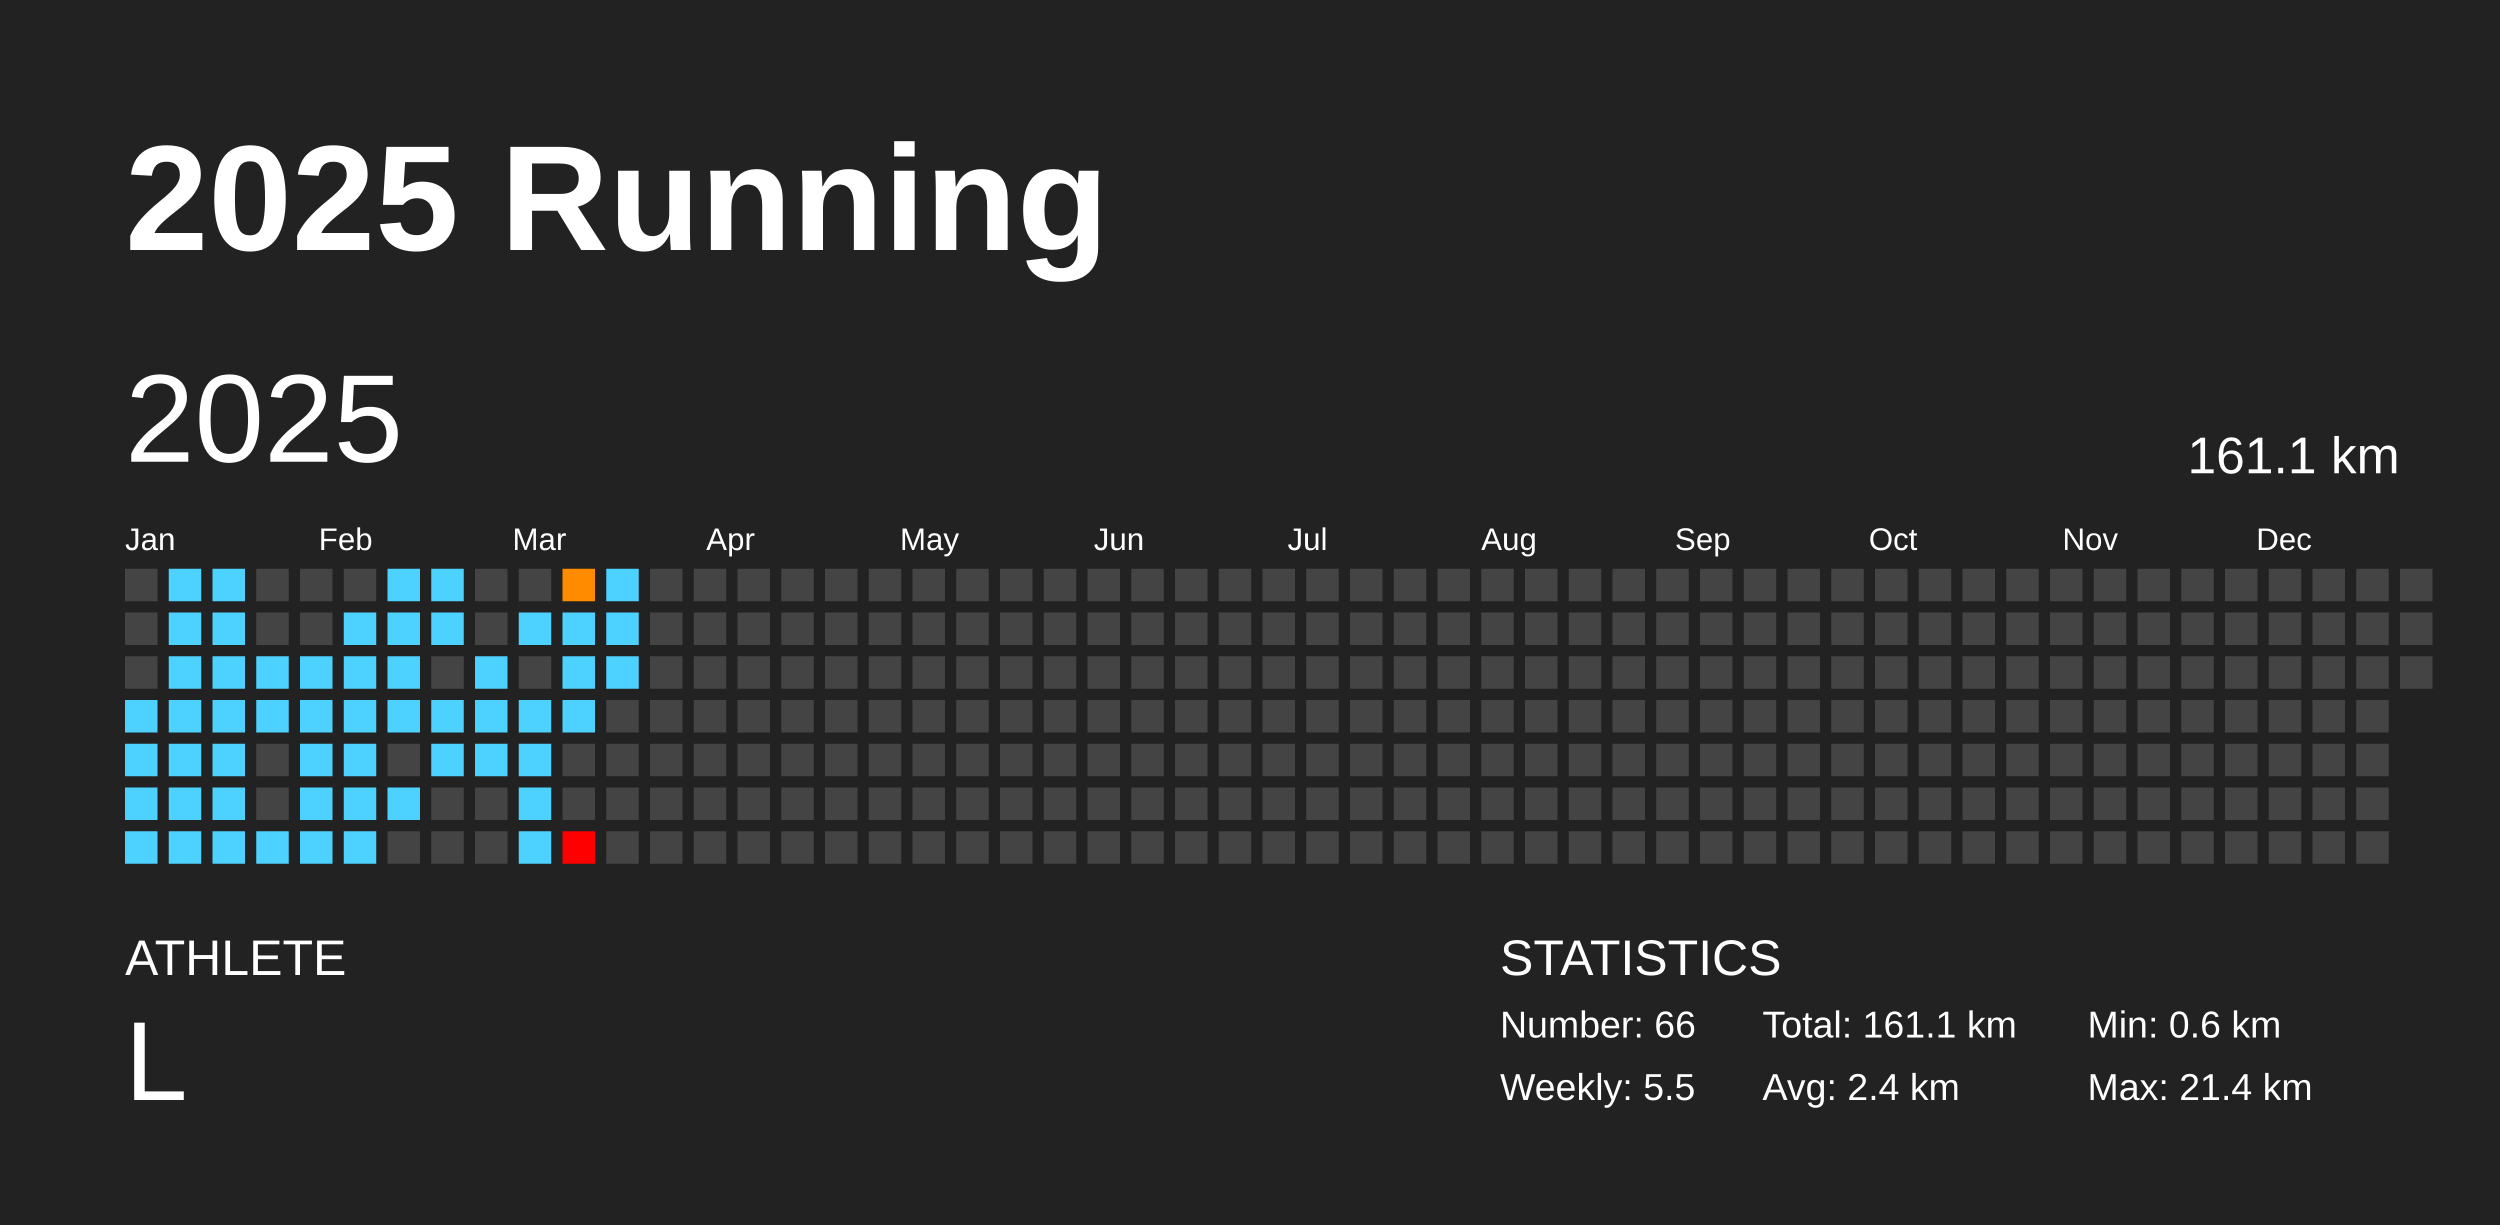
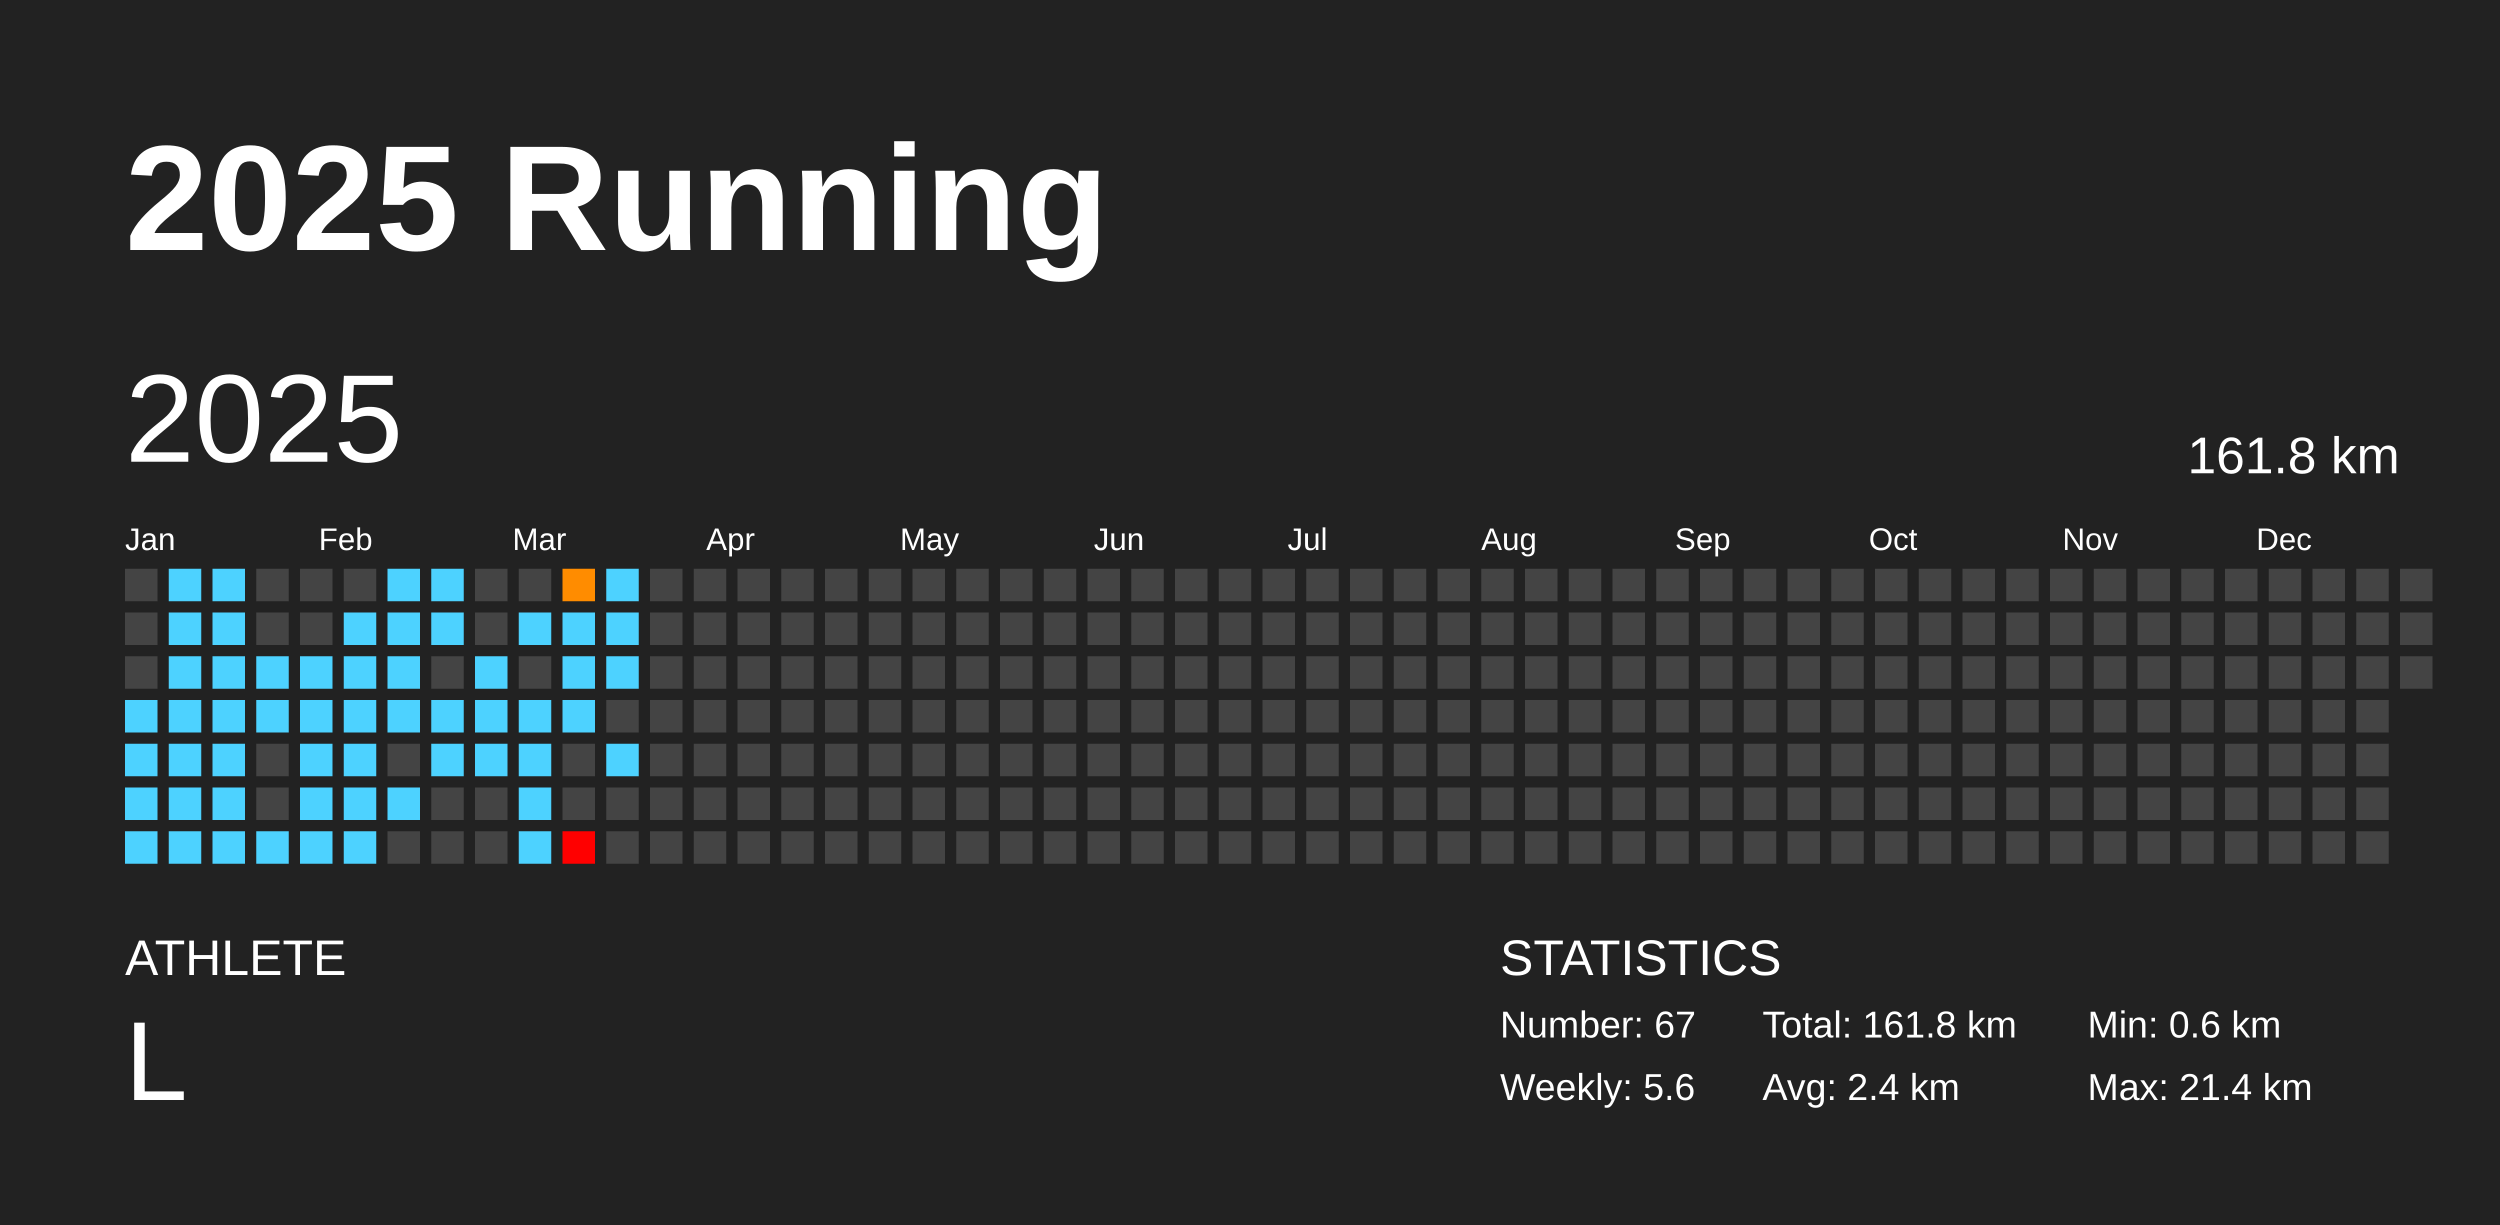
<svg xmlns="http://www.w3.org/2000/svg" baseProfile="full" height="98mm" version="1.1" viewBox="0,0,200,98" width="200mm">
  <defs />
  <rect fill="#222222" height="98" width="200" x="0" y="0" />
  <text fill="#FFFFFF" style="font-size:12px; font-family:Arial; font-weight:bold;" x="10" y="20">2025 Running</text>
  <text fill="#FFFFFF" style="font-size:4px; font-family:Arial" x="10" y="78">ATHLETE</text>
  <text fill="#FFFFFF" style="font-size:9px; font-family:Arial" x="10" y="88">L</text>
  <text fill="#FFFFFF" style="font-size:4px; font-family:Arial" x="120" y="78">STATISTICS</text>
-   <text fill="#FFFFFF" style="font-size:3px; font-family:Arial" x="120" y="83">Number: 66</text>
-   <text fill="#FFFFFF" style="font-size:3px; font-family:Arial" x="120" y="88">Weekly: 5.5</text>
-   <text fill="#FFFFFF" style="font-size:3px; font-family:Arial" x="141" y="83">Total: 161.1 km</text>
+   <text fill="#FFFFFF" style="font-size:3px; font-family:Arial" x="120" y="83">Number: 67</text>
+   <text fill="#FFFFFF" style="font-size:3px; font-family:Arial" x="120" y="88">Weekly: 5.6</text>
+   <text fill="#FFFFFF" style="font-size:3px; font-family:Arial" x="141" y="83">Total: 161.8 km</text>
  <text fill="#FFFFFF" style="font-size:3px; font-family:Arial" x="141" y="88">Avg: 2.4 km</text>
  <text fill="#FFFFFF" style="font-size:3px; font-family:Arial" x="167" y="83">Min: 0.6 km</text>
  <text fill="#FFFFFF" style="font-size:3px; font-family:Arial" x="167" y="88">Max: 21.4 km</text>
  <text dominant-baseline="hanging" fill="#FFFFFF" style="font-size:10.0px; font-family:Arial;" x="10" y="30">2025</text>
-   <text dominant-baseline="hanging" fill="#FFFFFF" style="font-size:4.125px; font-family:Arial;" x="175" y="35">161.1 km</text>
+   <text dominant-baseline="hanging" fill="#FFFFFF" style="font-size:4.125px; font-family:Arial;" x="175" y="35">161.8 km</text>
  <text fill="#FFFFFF" style="font-size:2.5px; font-family:Arial" x="10.0" y="44">Jan</text>
  <text fill="#FFFFFF" style="font-size:2.5px; font-family:Arial" x="25.5" y="44">Feb</text>
  <text fill="#FFFFFF" style="font-size:2.5px; font-family:Arial" x="41.0" y="44">Mar</text>
  <text fill="#FFFFFF" style="font-size:2.5px; font-family:Arial" x="56.5" y="44">Apr</text>
  <text fill="#FFFFFF" style="font-size:2.5px; font-family:Arial" x="72.0" y="44">May</text>
  <text fill="#FFFFFF" style="font-size:2.5px; font-family:Arial" x="87.5" y="44">Jun</text>
  <text fill="#FFFFFF" style="font-size:2.5px; font-family:Arial" x="103.0" y="44">Jul</text>
  <text fill="#FFFFFF" style="font-size:2.5px; font-family:Arial" x="118.5" y="44">Aug</text>
  <text fill="#FFFFFF" style="font-size:2.5px; font-family:Arial" x="134.0" y="44">Sep</text>
  <text fill="#FFFFFF" style="font-size:2.5px; font-family:Arial" x="149.5" y="44">Oct</text>
  <text fill="#FFFFFF" style="font-size:2.5px; font-family:Arial" x="165.0" y="44">Nov</text>
  <text fill="#FFFFFF" style="font-size:2.5px; font-family:Arial" x="180.5" y="44">Dec</text>
  <rect fill="#444444" height="2.6" width="2.6" x="10.0" y="45.5" />
  <rect fill="#444444" height="2.6" width="2.6" x="10.0" y="49.0" />
  <rect fill="#444444" height="2.6" width="2.6" x="10.0" y="52.5" />
  <rect fill="#4dd2ff" height="2.6" width="2.6" x="10.0" y="56.0" />
  <rect fill="#4dd2ff" height="2.6" width="2.6" x="10.0" y="59.5" />
  <rect fill="#4dd2ff" height="2.6" width="2.6" x="10.0" y="63.0" />
  <rect fill="#4dd2ff" height="2.6" width="2.6" x="10.0" y="66.5" />
  <rect fill="#4dd2ff" height="2.6" width="2.6" x="13.5" y="45.5" />
  <rect fill="#4dd2ff" height="2.6" width="2.6" x="13.5" y="49.0" />
  <rect fill="#4dd2ff" height="2.6" width="2.6" x="13.5" y="52.5" />
  <rect fill="#4dd2ff" height="2.6" width="2.6" x="13.5" y="56.0" />
  <rect fill="#4dd2ff" height="2.6" width="2.6" x="13.5" y="59.5" />
  <rect fill="#4dd2ff" height="2.6" width="2.6" x="13.5" y="63.0" />
  <rect fill="#4dd2ff" height="2.6" width="2.6" x="13.5" y="66.5" />
  <rect fill="#4dd2ff" height="2.6" width="2.6" x="17.0" y="45.5" />
  <rect fill="#4dd2ff" height="2.6" width="2.6" x="17.0" y="49.0" />
  <rect fill="#4dd2ff" height="2.6" width="2.6" x="17.0" y="52.5" />
  <rect fill="#4dd2ff" height="2.6" width="2.6" x="17.0" y="56.0" />
  <rect fill="#4dd2ff" height="2.6" width="2.6" x="17.0" y="59.5" />
  <rect fill="#4dd2ff" height="2.6" width="2.6" x="17.0" y="63.0" />
  <rect fill="#4dd2ff" height="2.6" width="2.6" x="17.0" y="66.5" />
  <rect fill="#444444" height="2.6" width="2.6" x="20.5" y="45.5" />
  <rect fill="#444444" height="2.6" width="2.6" x="20.5" y="49.0" />
  <rect fill="#4dd2ff" height="2.6" width="2.6" x="20.5" y="52.5" />
  <rect fill="#4dd2ff" height="2.6" width="2.6" x="20.5" y="56.0" />
  <rect fill="#444444" height="2.6" width="2.6" x="20.5" y="59.5" />
  <rect fill="#444444" height="2.6" width="2.6" x="20.5" y="63.0" />
  <rect fill="#4dd2ff" height="2.6" width="2.6" x="20.5" y="66.5" />
  <rect fill="#444444" height="2.6" width="2.6" x="24.0" y="45.5" />
  <rect fill="#444444" height="2.6" width="2.6" x="24.0" y="49.0" />
  <rect fill="#4dd2ff" height="2.6" width="2.6" x="24.0" y="52.5" />
  <rect fill="#4dd2ff" height="2.6" width="2.6" x="24.0" y="56.0" />
  <rect fill="#4dd2ff" height="2.6" width="2.6" x="24.0" y="59.5" />
  <rect fill="#4dd2ff" height="2.6" width="2.6" x="24.0" y="63.0" />
  <rect fill="#4dd2ff" height="2.6" width="2.6" x="24.0" y="66.5" />
  <rect fill="#444444" height="2.6" width="2.6" x="27.5" y="45.5" />
  <rect fill="#4dd2ff" height="2.6" width="2.6" x="27.5" y="49.0" />
  <rect fill="#4dd2ff" height="2.6" width="2.6" x="27.5" y="52.5" />
  <rect fill="#4dd2ff" height="2.6" width="2.6" x="27.5" y="56.0" />
  <rect fill="#4dd2ff" height="2.6" width="2.6" x="27.5" y="59.5" />
  <rect fill="#4dd2ff" height="2.6" width="2.6" x="27.5" y="63.0" />
  <rect fill="#4dd2ff" height="2.6" width="2.6" x="27.5" y="66.5" />
  <rect fill="#4dd2ff" height="2.6" width="2.6" x="31.0" y="45.5" />
  <rect fill="#4dd2ff" height="2.6" width="2.6" x="31.0" y="49.0" />
  <rect fill="#4dd2ff" height="2.6" width="2.6" x="31.0" y="52.5" />
  <rect fill="#4dd2ff" height="2.6" width="2.6" x="31.0" y="56.0" />
  <rect fill="#444444" height="2.6" width="2.6" x="31.0" y="59.5" />
  <rect fill="#4dd2ff" height="2.6" width="2.6" x="31.0" y="63.0" />
  <rect fill="#444444" height="2.6" width="2.6" x="31.0" y="66.5" />
  <rect fill="#4dd2ff" height="2.6" width="2.6" x="34.5" y="45.5" />
  <rect fill="#4dd2ff" height="2.6" width="2.6" x="34.5" y="49.0" />
  <rect fill="#444444" height="2.6" width="2.6" x="34.5" y="52.5" />
  <rect fill="#4dd2ff" height="2.6" width="2.6" x="34.5" y="56.0" />
  <rect fill="#4dd2ff" height="2.6" width="2.6" x="34.5" y="59.5" />
  <rect fill="#444444" height="2.6" width="2.6" x="34.5" y="63.0" />
  <rect fill="#444444" height="2.6" width="2.6" x="34.5" y="66.5" />
  <rect fill="#444444" height="2.6" width="2.6" x="38.0" y="45.5" />
  <rect fill="#444444" height="2.6" width="2.6" x="38.0" y="49.0" />
  <rect fill="#4dd2ff" height="2.6" width="2.6" x="38.0" y="52.5" />
  <rect fill="#4dd2ff" height="2.6" width="2.6" x="38.0" y="56.0" />
  <rect fill="#4dd2ff" height="2.6" width="2.6" x="38.0" y="59.5" />
  <rect fill="#444444" height="2.6" width="2.6" x="38.0" y="63.0" />
  <rect fill="#444444" height="2.6" width="2.6" x="38.0" y="66.5" />
  <rect fill="#444444" height="2.6" width="2.6" x="41.5" y="45.5" />
  <rect fill="#4dd2ff" height="2.6" width="2.6" x="41.5" y="49.0" />
  <rect fill="#444444" height="2.6" width="2.6" x="41.5" y="52.5" />
  <rect fill="#4dd2ff" height="2.6" width="2.6" x="41.5" y="56.0" />
  <rect fill="#4dd2ff" height="2.6" width="2.6" x="41.5" y="59.5" />
  <rect fill="#4dd2ff" height="2.6" width="2.6" x="41.5" y="63.0" />
  <rect fill="#4dd2ff" height="2.6" width="2.6" x="41.5" y="66.5" />
  <rect fill="#ff8c00" height="2.6" width="2.6" x="45.0" y="45.5" />
  <rect fill="#4dd2ff" height="2.6" width="2.6" x="45.0" y="49.0" />
  <rect fill="#4dd2ff" height="2.6" width="2.6" x="45.0" y="52.5" />
  <rect fill="#4dd2ff" height="2.6" width="2.6" x="45.0" y="56.0" />
  <rect fill="#444444" height="2.6" width="2.6" x="45.0" y="59.5" />
  <rect fill="#444444" height="2.6" width="2.6" x="45.0" y="63.0" />
  <rect fill="red" height="2.6" width="2.6" x="45.0" y="66.5" />
  <rect fill="#4dd2ff" height="2.6" width="2.6" x="48.5" y="45.5" />
  <rect fill="#4dd2ff" height="2.6" width="2.6" x="48.5" y="49.0" />
  <rect fill="#4dd2ff" height="2.6" width="2.6" x="48.5" y="52.5" />
  <rect fill="#444444" height="2.6" width="2.6" x="48.5" y="56.0" />
-   <rect fill="#444444" height="2.6" width="2.6" x="48.5" y="59.5" />
+   <rect fill="#4dd2ff" height="2.6" width="2.6" x="48.5" y="59.5" />
  <rect fill="#444444" height="2.6" width="2.6" x="48.5" y="63.0" />
  <rect fill="#444444" height="2.6" width="2.6" x="48.5" y="66.5" />
  <rect fill="#444444" height="2.6" width="2.6" x="52.0" y="45.5" />
  <rect fill="#444444" height="2.6" width="2.6" x="52.0" y="49.0" />
  <rect fill="#444444" height="2.6" width="2.6" x="52.0" y="52.5" />
  <rect fill="#444444" height="2.6" width="2.6" x="52.0" y="56.0" />
  <rect fill="#444444" height="2.6" width="2.6" x="52.0" y="59.5" />
  <rect fill="#444444" height="2.6" width="2.6" x="52.0" y="63.0" />
  <rect fill="#444444" height="2.6" width="2.6" x="52.0" y="66.5" />
  <rect fill="#444444" height="2.6" width="2.6" x="55.5" y="45.5" />
  <rect fill="#444444" height="2.6" width="2.6" x="55.5" y="49.0" />
  <rect fill="#444444" height="2.6" width="2.6" x="55.5" y="52.5" />
  <rect fill="#444444" height="2.6" width="2.6" x="55.5" y="56.0" />
  <rect fill="#444444" height="2.6" width="2.6" x="55.5" y="59.5" />
  <rect fill="#444444" height="2.6" width="2.6" x="55.5" y="63.0" />
  <rect fill="#444444" height="2.6" width="2.6" x="55.5" y="66.5" />
  <rect fill="#444444" height="2.6" width="2.6" x="59.0" y="45.5" />
  <rect fill="#444444" height="2.6" width="2.6" x="59.0" y="49.0" />
  <rect fill="#444444" height="2.6" width="2.6" x="59.0" y="52.5" />
  <rect fill="#444444" height="2.6" width="2.6" x="59.0" y="56.0" />
  <rect fill="#444444" height="2.6" width="2.6" x="59.0" y="59.5" />
  <rect fill="#444444" height="2.6" width="2.6" x="59.0" y="63.0" />
  <rect fill="#444444" height="2.6" width="2.6" x="59.0" y="66.5" />
  <rect fill="#444444" height="2.6" width="2.6" x="62.5" y="45.5" />
  <rect fill="#444444" height="2.6" width="2.6" x="62.5" y="49.0" />
  <rect fill="#444444" height="2.6" width="2.6" x="62.5" y="52.5" />
  <rect fill="#444444" height="2.6" width="2.6" x="62.5" y="56.0" />
  <rect fill="#444444" height="2.6" width="2.6" x="62.5" y="59.5" />
  <rect fill="#444444" height="2.6" width="2.6" x="62.5" y="63.0" />
  <rect fill="#444444" height="2.6" width="2.6" x="62.5" y="66.5" />
  <rect fill="#444444" height="2.6" width="2.6" x="66.0" y="45.5" />
  <rect fill="#444444" height="2.6" width="2.6" x="66.0" y="49.0" />
  <rect fill="#444444" height="2.6" width="2.6" x="66.0" y="52.5" />
  <rect fill="#444444" height="2.6" width="2.6" x="66.0" y="56.0" />
  <rect fill="#444444" height="2.6" width="2.6" x="66.0" y="59.5" />
  <rect fill="#444444" height="2.6" width="2.6" x="66.0" y="63.0" />
  <rect fill="#444444" height="2.6" width="2.6" x="66.0" y="66.5" />
  <rect fill="#444444" height="2.6" width="2.6" x="69.5" y="45.5" />
  <rect fill="#444444" height="2.6" width="2.6" x="69.5" y="49.0" />
  <rect fill="#444444" height="2.6" width="2.6" x="69.5" y="52.5" />
  <rect fill="#444444" height="2.6" width="2.6" x="69.5" y="56.0" />
  <rect fill="#444444" height="2.6" width="2.6" x="69.5" y="59.5" />
  <rect fill="#444444" height="2.6" width="2.6" x="69.5" y="63.0" />
  <rect fill="#444444" height="2.6" width="2.6" x="69.5" y="66.5" />
  <rect fill="#444444" height="2.6" width="2.6" x="73.0" y="45.5" />
  <rect fill="#444444" height="2.6" width="2.6" x="73.0" y="49.0" />
  <rect fill="#444444" height="2.6" width="2.6" x="73.0" y="52.5" />
  <rect fill="#444444" height="2.6" width="2.6" x="73.0" y="56.0" />
  <rect fill="#444444" height="2.6" width="2.6" x="73.0" y="59.5" />
  <rect fill="#444444" height="2.6" width="2.6" x="73.0" y="63.0" />
  <rect fill="#444444" height="2.6" width="2.6" x="73.0" y="66.5" />
  <rect fill="#444444" height="2.6" width="2.6" x="76.5" y="45.5" />
  <rect fill="#444444" height="2.6" width="2.6" x="76.5" y="49.0" />
  <rect fill="#444444" height="2.6" width="2.6" x="76.5" y="52.5" />
  <rect fill="#444444" height="2.6" width="2.6" x="76.5" y="56.0" />
  <rect fill="#444444" height="2.6" width="2.6" x="76.5" y="59.5" />
  <rect fill="#444444" height="2.6" width="2.6" x="76.5" y="63.0" />
  <rect fill="#444444" height="2.6" width="2.6" x="76.5" y="66.5" />
  <rect fill="#444444" height="2.6" width="2.6" x="80.0" y="45.5" />
  <rect fill="#444444" height="2.6" width="2.6" x="80.0" y="49.0" />
  <rect fill="#444444" height="2.6" width="2.6" x="80.0" y="52.5" />
  <rect fill="#444444" height="2.6" width="2.6" x="80.0" y="56.0" />
  <rect fill="#444444" height="2.6" width="2.6" x="80.0" y="59.5" />
  <rect fill="#444444" height="2.6" width="2.6" x="80.0" y="63.0" />
  <rect fill="#444444" height="2.6" width="2.6" x="80.0" y="66.5" />
  <rect fill="#444444" height="2.6" width="2.6" x="83.5" y="45.5" />
  <rect fill="#444444" height="2.6" width="2.6" x="83.5" y="49.0" />
  <rect fill="#444444" height="2.6" width="2.6" x="83.5" y="52.5" />
  <rect fill="#444444" height="2.6" width="2.6" x="83.5" y="56.0" />
  <rect fill="#444444" height="2.6" width="2.6" x="83.5" y="59.5" />
  <rect fill="#444444" height="2.6" width="2.6" x="83.5" y="63.0" />
  <rect fill="#444444" height="2.6" width="2.6" x="83.5" y="66.5" />
  <rect fill="#444444" height="2.6" width="2.6" x="87.0" y="45.5" />
  <rect fill="#444444" height="2.6" width="2.6" x="87.0" y="49.0" />
  <rect fill="#444444" height="2.6" width="2.6" x="87.0" y="52.5" />
  <rect fill="#444444" height="2.6" width="2.6" x="87.0" y="56.0" />
  <rect fill="#444444" height="2.6" width="2.6" x="87.0" y="59.5" />
  <rect fill="#444444" height="2.6" width="2.6" x="87.0" y="63.0" />
  <rect fill="#444444" height="2.6" width="2.6" x="87.0" y="66.5" />
  <rect fill="#444444" height="2.6" width="2.6" x="90.5" y="45.5" />
  <rect fill="#444444" height="2.6" width="2.6" x="90.5" y="49.0" />
  <rect fill="#444444" height="2.6" width="2.6" x="90.5" y="52.5" />
  <rect fill="#444444" height="2.6" width="2.6" x="90.5" y="56.0" />
  <rect fill="#444444" height="2.6" width="2.6" x="90.5" y="59.5" />
  <rect fill="#444444" height="2.6" width="2.6" x="90.5" y="63.0" />
  <rect fill="#444444" height="2.6" width="2.6" x="90.5" y="66.5" />
  <rect fill="#444444" height="2.6" width="2.6" x="94.0" y="45.5" />
  <rect fill="#444444" height="2.6" width="2.6" x="94.0" y="49.0" />
  <rect fill="#444444" height="2.6" width="2.6" x="94.0" y="52.5" />
  <rect fill="#444444" height="2.6" width="2.6" x="94.0" y="56.0" />
  <rect fill="#444444" height="2.6" width="2.6" x="94.0" y="59.5" />
  <rect fill="#444444" height="2.6" width="2.6" x="94.0" y="63.0" />
  <rect fill="#444444" height="2.6" width="2.6" x="94.0" y="66.5" />
  <rect fill="#444444" height="2.6" width="2.6" x="97.5" y="45.5" />
  <rect fill="#444444" height="2.6" width="2.6" x="97.5" y="49.0" />
  <rect fill="#444444" height="2.6" width="2.6" x="97.5" y="52.5" />
  <rect fill="#444444" height="2.6" width="2.6" x="97.5" y="56.0" />
  <rect fill="#444444" height="2.6" width="2.6" x="97.5" y="59.5" />
  <rect fill="#444444" height="2.6" width="2.6" x="97.5" y="63.0" />
  <rect fill="#444444" height="2.6" width="2.6" x="97.5" y="66.5" />
  <rect fill="#444444" height="2.6" width="2.6" x="101.0" y="45.5" />
  <rect fill="#444444" height="2.6" width="2.6" x="101.0" y="49.0" />
  <rect fill="#444444" height="2.6" width="2.6" x="101.0" y="52.5" />
  <rect fill="#444444" height="2.6" width="2.6" x="101.0" y="56.0" />
  <rect fill="#444444" height="2.6" width="2.6" x="101.0" y="59.5" />
  <rect fill="#444444" height="2.6" width="2.6" x="101.0" y="63.0" />
  <rect fill="#444444" height="2.6" width="2.6" x="101.0" y="66.5" />
  <rect fill="#444444" height="2.6" width="2.6" x="104.5" y="45.5" />
  <rect fill="#444444" height="2.6" width="2.6" x="104.5" y="49.0" />
  <rect fill="#444444" height="2.6" width="2.6" x="104.5" y="52.5" />
  <rect fill="#444444" height="2.6" width="2.6" x="104.5" y="56.0" />
  <rect fill="#444444" height="2.6" width="2.6" x="104.5" y="59.5" />
  <rect fill="#444444" height="2.6" width="2.6" x="104.5" y="63.0" />
  <rect fill="#444444" height="2.6" width="2.6" x="104.5" y="66.5" />
  <rect fill="#444444" height="2.6" width="2.6" x="108.0" y="45.5" />
  <rect fill="#444444" height="2.6" width="2.6" x="108.0" y="49.0" />
  <rect fill="#444444" height="2.6" width="2.6" x="108.0" y="52.5" />
  <rect fill="#444444" height="2.6" width="2.6" x="108.0" y="56.0" />
  <rect fill="#444444" height="2.6" width="2.6" x="108.0" y="59.5" />
  <rect fill="#444444" height="2.6" width="2.6" x="108.0" y="63.0" />
  <rect fill="#444444" height="2.6" width="2.6" x="108.0" y="66.5" />
  <rect fill="#444444" height="2.6" width="2.6" x="111.5" y="45.5" />
  <rect fill="#444444" height="2.6" width="2.6" x="111.5" y="49.0" />
  <rect fill="#444444" height="2.6" width="2.6" x="111.5" y="52.5" />
  <rect fill="#444444" height="2.6" width="2.6" x="111.5" y="56.0" />
  <rect fill="#444444" height="2.6" width="2.6" x="111.5" y="59.5" />
  <rect fill="#444444" height="2.6" width="2.6" x="111.5" y="63.0" />
  <rect fill="#444444" height="2.6" width="2.6" x="111.5" y="66.5" />
  <rect fill="#444444" height="2.6" width="2.6" x="115.0" y="45.5" />
  <rect fill="#444444" height="2.6" width="2.6" x="115.0" y="49.0" />
  <rect fill="#444444" height="2.6" width="2.6" x="115.0" y="52.5" />
  <rect fill="#444444" height="2.6" width="2.6" x="115.0" y="56.0" />
  <rect fill="#444444" height="2.6" width="2.6" x="115.0" y="59.5" />
  <rect fill="#444444" height="2.6" width="2.6" x="115.0" y="63.0" />
  <rect fill="#444444" height="2.6" width="2.6" x="115.0" y="66.5" />
  <rect fill="#444444" height="2.6" width="2.6" x="118.5" y="45.5" />
  <rect fill="#444444" height="2.6" width="2.6" x="118.5" y="49.0" />
  <rect fill="#444444" height="2.6" width="2.6" x="118.5" y="52.5" />
  <rect fill="#444444" height="2.6" width="2.6" x="118.5" y="56.0" />
  <rect fill="#444444" height="2.6" width="2.6" x="118.5" y="59.5" />
  <rect fill="#444444" height="2.6" width="2.6" x="118.5" y="63.0" />
  <rect fill="#444444" height="2.6" width="2.6" x="118.5" y="66.5" />
  <rect fill="#444444" height="2.6" width="2.6" x="122.0" y="45.5" />
  <rect fill="#444444" height="2.6" width="2.6" x="122.0" y="49.0" />
  <rect fill="#444444" height="2.6" width="2.6" x="122.0" y="52.5" />
  <rect fill="#444444" height="2.6" width="2.6" x="122.0" y="56.0" />
  <rect fill="#444444" height="2.6" width="2.6" x="122.0" y="59.5" />
  <rect fill="#444444" height="2.6" width="2.6" x="122.0" y="63.0" />
  <rect fill="#444444" height="2.6" width="2.6" x="122.0" y="66.5" />
  <rect fill="#444444" height="2.6" width="2.6" x="125.5" y="45.5" />
  <rect fill="#444444" height="2.6" width="2.6" x="125.5" y="49.0" />
  <rect fill="#444444" height="2.6" width="2.6" x="125.5" y="52.5" />
  <rect fill="#444444" height="2.6" width="2.6" x="125.5" y="56.0" />
  <rect fill="#444444" height="2.6" width="2.6" x="125.5" y="59.5" />
  <rect fill="#444444" height="2.6" width="2.6" x="125.5" y="63.0" />
  <rect fill="#444444" height="2.6" width="2.6" x="125.5" y="66.5" />
  <rect fill="#444444" height="2.6" width="2.6" x="129.0" y="45.5" />
  <rect fill="#444444" height="2.6" width="2.6" x="129.0" y="49.0" />
  <rect fill="#444444" height="2.6" width="2.6" x="129.0" y="52.5" />
  <rect fill="#444444" height="2.6" width="2.6" x="129.0" y="56.0" />
  <rect fill="#444444" height="2.6" width="2.6" x="129.0" y="59.5" />
  <rect fill="#444444" height="2.6" width="2.6" x="129.0" y="63.0" />
  <rect fill="#444444" height="2.6" width="2.6" x="129.0" y="66.5" />
  <rect fill="#444444" height="2.6" width="2.6" x="132.5" y="45.5" />
  <rect fill="#444444" height="2.6" width="2.6" x="132.5" y="49.0" />
  <rect fill="#444444" height="2.6" width="2.6" x="132.5" y="52.5" />
  <rect fill="#444444" height="2.6" width="2.6" x="132.5" y="56.0" />
  <rect fill="#444444" height="2.6" width="2.6" x="132.5" y="59.5" />
  <rect fill="#444444" height="2.6" width="2.6" x="132.5" y="63.0" />
  <rect fill="#444444" height="2.6" width="2.6" x="132.5" y="66.5" />
  <rect fill="#444444" height="2.6" width="2.6" x="136.0" y="45.5" />
  <rect fill="#444444" height="2.6" width="2.6" x="136.0" y="49.0" />
  <rect fill="#444444" height="2.6" width="2.6" x="136.0" y="52.5" />
  <rect fill="#444444" height="2.6" width="2.6" x="136.0" y="56.0" />
  <rect fill="#444444" height="2.6" width="2.6" x="136.0" y="59.5" />
  <rect fill="#444444" height="2.6" width="2.6" x="136.0" y="63.0" />
  <rect fill="#444444" height="2.6" width="2.6" x="136.0" y="66.5" />
  <rect fill="#444444" height="2.6" width="2.6" x="139.5" y="45.5" />
  <rect fill="#444444" height="2.6" width="2.6" x="139.5" y="49.0" />
  <rect fill="#444444" height="2.6" width="2.6" x="139.5" y="52.5" />
  <rect fill="#444444" height="2.6" width="2.6" x="139.5" y="56.0" />
  <rect fill="#444444" height="2.6" width="2.6" x="139.5" y="59.5" />
  <rect fill="#444444" height="2.6" width="2.6" x="139.5" y="63.0" />
  <rect fill="#444444" height="2.6" width="2.6" x="139.5" y="66.5" />
  <rect fill="#444444" height="2.6" width="2.6" x="143.0" y="45.5" />
  <rect fill="#444444" height="2.6" width="2.6" x="143.0" y="49.0" />
  <rect fill="#444444" height="2.6" width="2.6" x="143.0" y="52.5" />
  <rect fill="#444444" height="2.6" width="2.6" x="143.0" y="56.0" />
  <rect fill="#444444" height="2.6" width="2.6" x="143.0" y="59.5" />
  <rect fill="#444444" height="2.6" width="2.6" x="143.0" y="63.0" />
  <rect fill="#444444" height="2.6" width="2.6" x="143.0" y="66.5" />
  <rect fill="#444444" height="2.6" width="2.6" x="146.5" y="45.5" />
  <rect fill="#444444" height="2.6" width="2.6" x="146.5" y="49.0" />
  <rect fill="#444444" height="2.6" width="2.6" x="146.5" y="52.5" />
  <rect fill="#444444" height="2.6" width="2.6" x="146.5" y="56.0" />
  <rect fill="#444444" height="2.6" width="2.6" x="146.5" y="59.5" />
  <rect fill="#444444" height="2.6" width="2.6" x="146.5" y="63.0" />
  <rect fill="#444444" height="2.6" width="2.6" x="146.5" y="66.5" />
  <rect fill="#444444" height="2.6" width="2.6" x="150.0" y="45.5" />
  <rect fill="#444444" height="2.6" width="2.6" x="150.0" y="49.0" />
  <rect fill="#444444" height="2.6" width="2.6" x="150.0" y="52.5" />
  <rect fill="#444444" height="2.6" width="2.6" x="150.0" y="56.0" />
  <rect fill="#444444" height="2.6" width="2.6" x="150.0" y="59.5" />
  <rect fill="#444444" height="2.6" width="2.6" x="150.0" y="63.0" />
  <rect fill="#444444" height="2.6" width="2.6" x="150.0" y="66.5" />
  <rect fill="#444444" height="2.6" width="2.6" x="153.5" y="45.5" />
  <rect fill="#444444" height="2.6" width="2.6" x="153.5" y="49.0" />
  <rect fill="#444444" height="2.6" width="2.6" x="153.5" y="52.5" />
  <rect fill="#444444" height="2.6" width="2.6" x="153.5" y="56.0" />
  <rect fill="#444444" height="2.6" width="2.6" x="153.5" y="59.5" />
  <rect fill="#444444" height="2.6" width="2.6" x="153.5" y="63.0" />
  <rect fill="#444444" height="2.6" width="2.6" x="153.5" y="66.5" />
  <rect fill="#444444" height="2.6" width="2.6" x="157.0" y="45.5" />
  <rect fill="#444444" height="2.6" width="2.6" x="157.0" y="49.0" />
  <rect fill="#444444" height="2.6" width="2.6" x="157.0" y="52.5" />
  <rect fill="#444444" height="2.6" width="2.6" x="157.0" y="56.0" />
  <rect fill="#444444" height="2.6" width="2.6" x="157.0" y="59.5" />
  <rect fill="#444444" height="2.6" width="2.6" x="157.0" y="63.0" />
  <rect fill="#444444" height="2.6" width="2.6" x="157.0" y="66.5" />
  <rect fill="#444444" height="2.6" width="2.6" x="160.5" y="45.5" />
  <rect fill="#444444" height="2.6" width="2.6" x="160.5" y="49.0" />
  <rect fill="#444444" height="2.6" width="2.6" x="160.5" y="52.5" />
  <rect fill="#444444" height="2.6" width="2.6" x="160.5" y="56.0" />
  <rect fill="#444444" height="2.6" width="2.6" x="160.5" y="59.5" />
  <rect fill="#444444" height="2.6" width="2.6" x="160.5" y="63.0" />
  <rect fill="#444444" height="2.6" width="2.6" x="160.5" y="66.5" />
  <rect fill="#444444" height="2.6" width="2.6" x="164.0" y="45.5" />
  <rect fill="#444444" height="2.6" width="2.6" x="164.0" y="49.0" />
  <rect fill="#444444" height="2.6" width="2.6" x="164.0" y="52.5" />
  <rect fill="#444444" height="2.6" width="2.6" x="164.0" y="56.0" />
  <rect fill="#444444" height="2.6" width="2.6" x="164.0" y="59.5" />
  <rect fill="#444444" height="2.6" width="2.6" x="164.0" y="63.0" />
  <rect fill="#444444" height="2.6" width="2.6" x="164.0" y="66.5" />
  <rect fill="#444444" height="2.6" width="2.6" x="167.5" y="45.5" />
  <rect fill="#444444" height="2.6" width="2.6" x="167.5" y="49.0" />
  <rect fill="#444444" height="2.6" width="2.6" x="167.5" y="52.5" />
  <rect fill="#444444" height="2.6" width="2.6" x="167.5" y="56.0" />
  <rect fill="#444444" height="2.6" width="2.6" x="167.5" y="59.5" />
  <rect fill="#444444" height="2.6" width="2.6" x="167.5" y="63.0" />
  <rect fill="#444444" height="2.6" width="2.6" x="167.5" y="66.5" />
  <rect fill="#444444" height="2.6" width="2.6" x="171.0" y="45.5" />
  <rect fill="#444444" height="2.6" width="2.6" x="171.0" y="49.0" />
  <rect fill="#444444" height="2.6" width="2.6" x="171.0" y="52.5" />
  <rect fill="#444444" height="2.6" width="2.6" x="171.0" y="56.0" />
  <rect fill="#444444" height="2.6" width="2.6" x="171.0" y="59.5" />
  <rect fill="#444444" height="2.6" width="2.6" x="171.0" y="63.0" />
  <rect fill="#444444" height="2.6" width="2.6" x="171.0" y="66.5" />
  <rect fill="#444444" height="2.6" width="2.6" x="174.5" y="45.5" />
  <rect fill="#444444" height="2.6" width="2.6" x="174.5" y="49.0" />
  <rect fill="#444444" height="2.6" width="2.6" x="174.5" y="52.5" />
  <rect fill="#444444" height="2.6" width="2.6" x="174.5" y="56.0" />
  <rect fill="#444444" height="2.6" width="2.6" x="174.5" y="59.5" />
  <rect fill="#444444" height="2.6" width="2.6" x="174.5" y="63.0" />
  <rect fill="#444444" height="2.6" width="2.6" x="174.5" y="66.5" />
  <rect fill="#444444" height="2.6" width="2.6" x="178.0" y="45.5" />
  <rect fill="#444444" height="2.6" width="2.6" x="178.0" y="49.0" />
  <rect fill="#444444" height="2.6" width="2.6" x="178.0" y="52.5" />
  <rect fill="#444444" height="2.6" width="2.6" x="178.0" y="56.0" />
  <rect fill="#444444" height="2.6" width="2.6" x="178.0" y="59.5" />
  <rect fill="#444444" height="2.6" width="2.6" x="178.0" y="63.0" />
  <rect fill="#444444" height="2.6" width="2.6" x="178.0" y="66.5" />
  <rect fill="#444444" height="2.6" width="2.6" x="181.5" y="45.5" />
  <rect fill="#444444" height="2.6" width="2.6" x="181.5" y="49.0" />
  <rect fill="#444444" height="2.6" width="2.6" x="181.5" y="52.5" />
  <rect fill="#444444" height="2.6" width="2.6" x="181.5" y="56.0" />
  <rect fill="#444444" height="2.6" width="2.6" x="181.5" y="59.5" />
  <rect fill="#444444" height="2.6" width="2.6" x="181.5" y="63.0" />
  <rect fill="#444444" height="2.6" width="2.6" x="181.5" y="66.5" />
  <rect fill="#444444" height="2.6" width="2.6" x="185.0" y="45.5" />
  <rect fill="#444444" height="2.6" width="2.6" x="185.0" y="49.0" />
  <rect fill="#444444" height="2.6" width="2.6" x="185.0" y="52.5" />
  <rect fill="#444444" height="2.6" width="2.6" x="185.0" y="56.0" />
  <rect fill="#444444" height="2.6" width="2.6" x="185.0" y="59.5" />
  <rect fill="#444444" height="2.6" width="2.6" x="185.0" y="63.0" />
  <rect fill="#444444" height="2.6" width="2.6" x="185.0" y="66.5" />
  <rect fill="#444444" height="2.6" width="2.6" x="188.5" y="45.5" />
  <rect fill="#444444" height="2.6" width="2.6" x="188.5" y="49.0" />
  <rect fill="#444444" height="2.6" width="2.6" x="188.5" y="52.5" />
  <rect fill="#444444" height="2.6" width="2.6" x="188.5" y="56.0" />
  <rect fill="#444444" height="2.6" width="2.6" x="188.5" y="59.5" />
  <rect fill="#444444" height="2.6" width="2.6" x="188.5" y="63.0" />
  <rect fill="#444444" height="2.6" width="2.6" x="188.5" y="66.5" />
  <rect fill="#444444" height="2.6" width="2.6" x="192.0" y="45.5" />
  <rect fill="#444444" height="2.6" width="2.6" x="192.0" y="49.0" />
  <rect fill="#444444" height="2.6" width="2.6" x="192.0" y="52.5" />
</svg>
